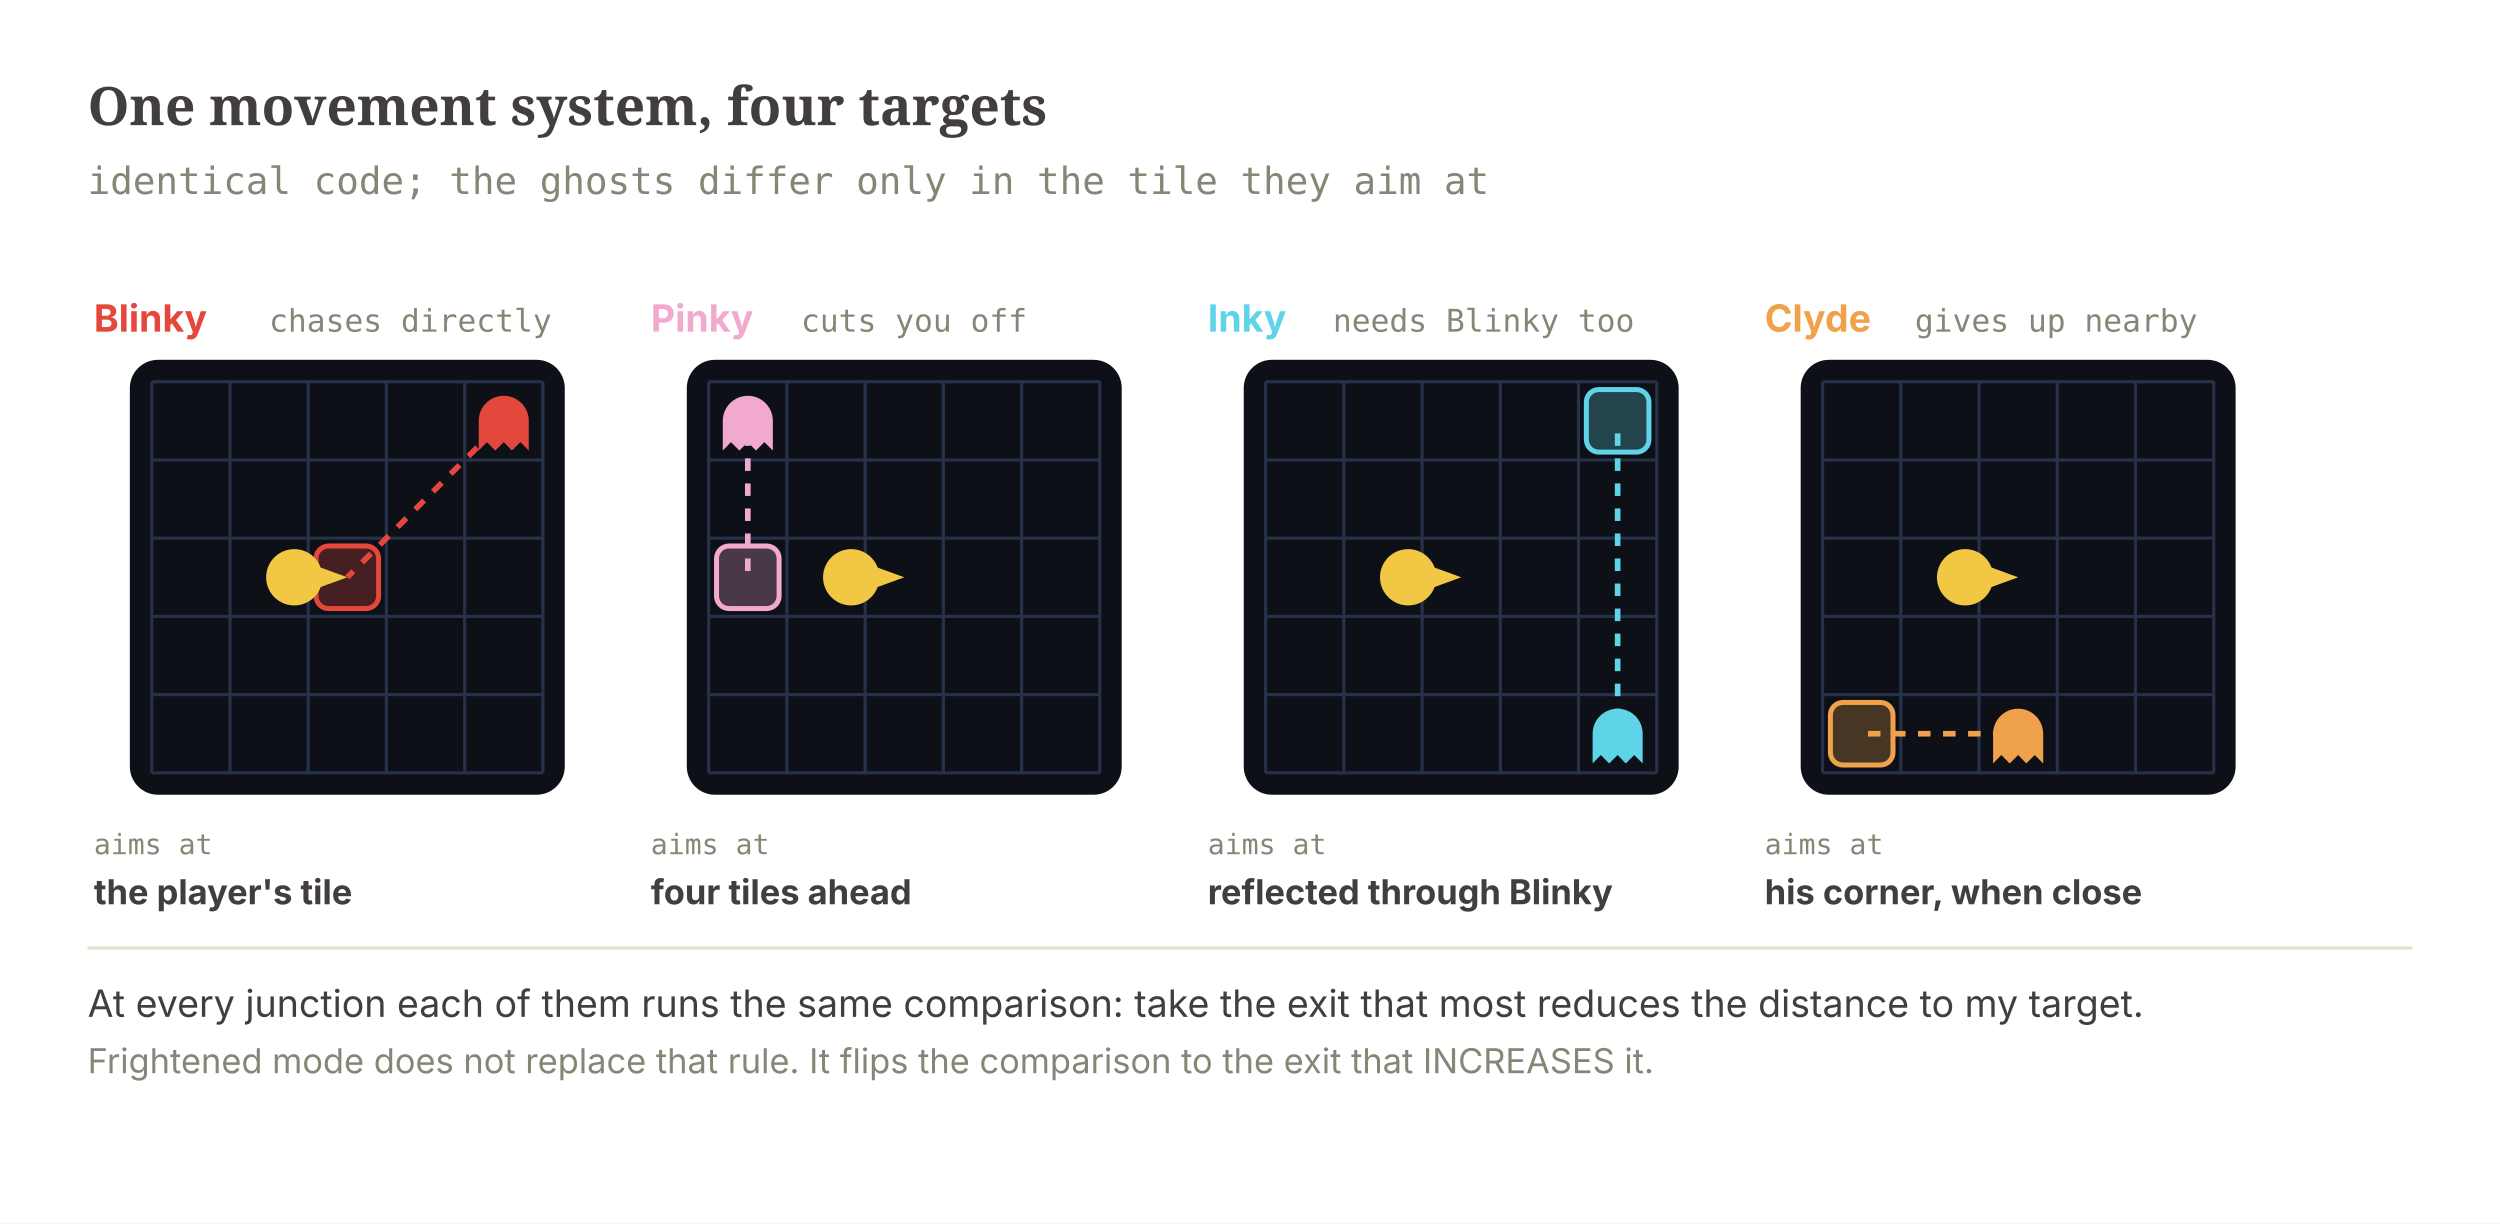
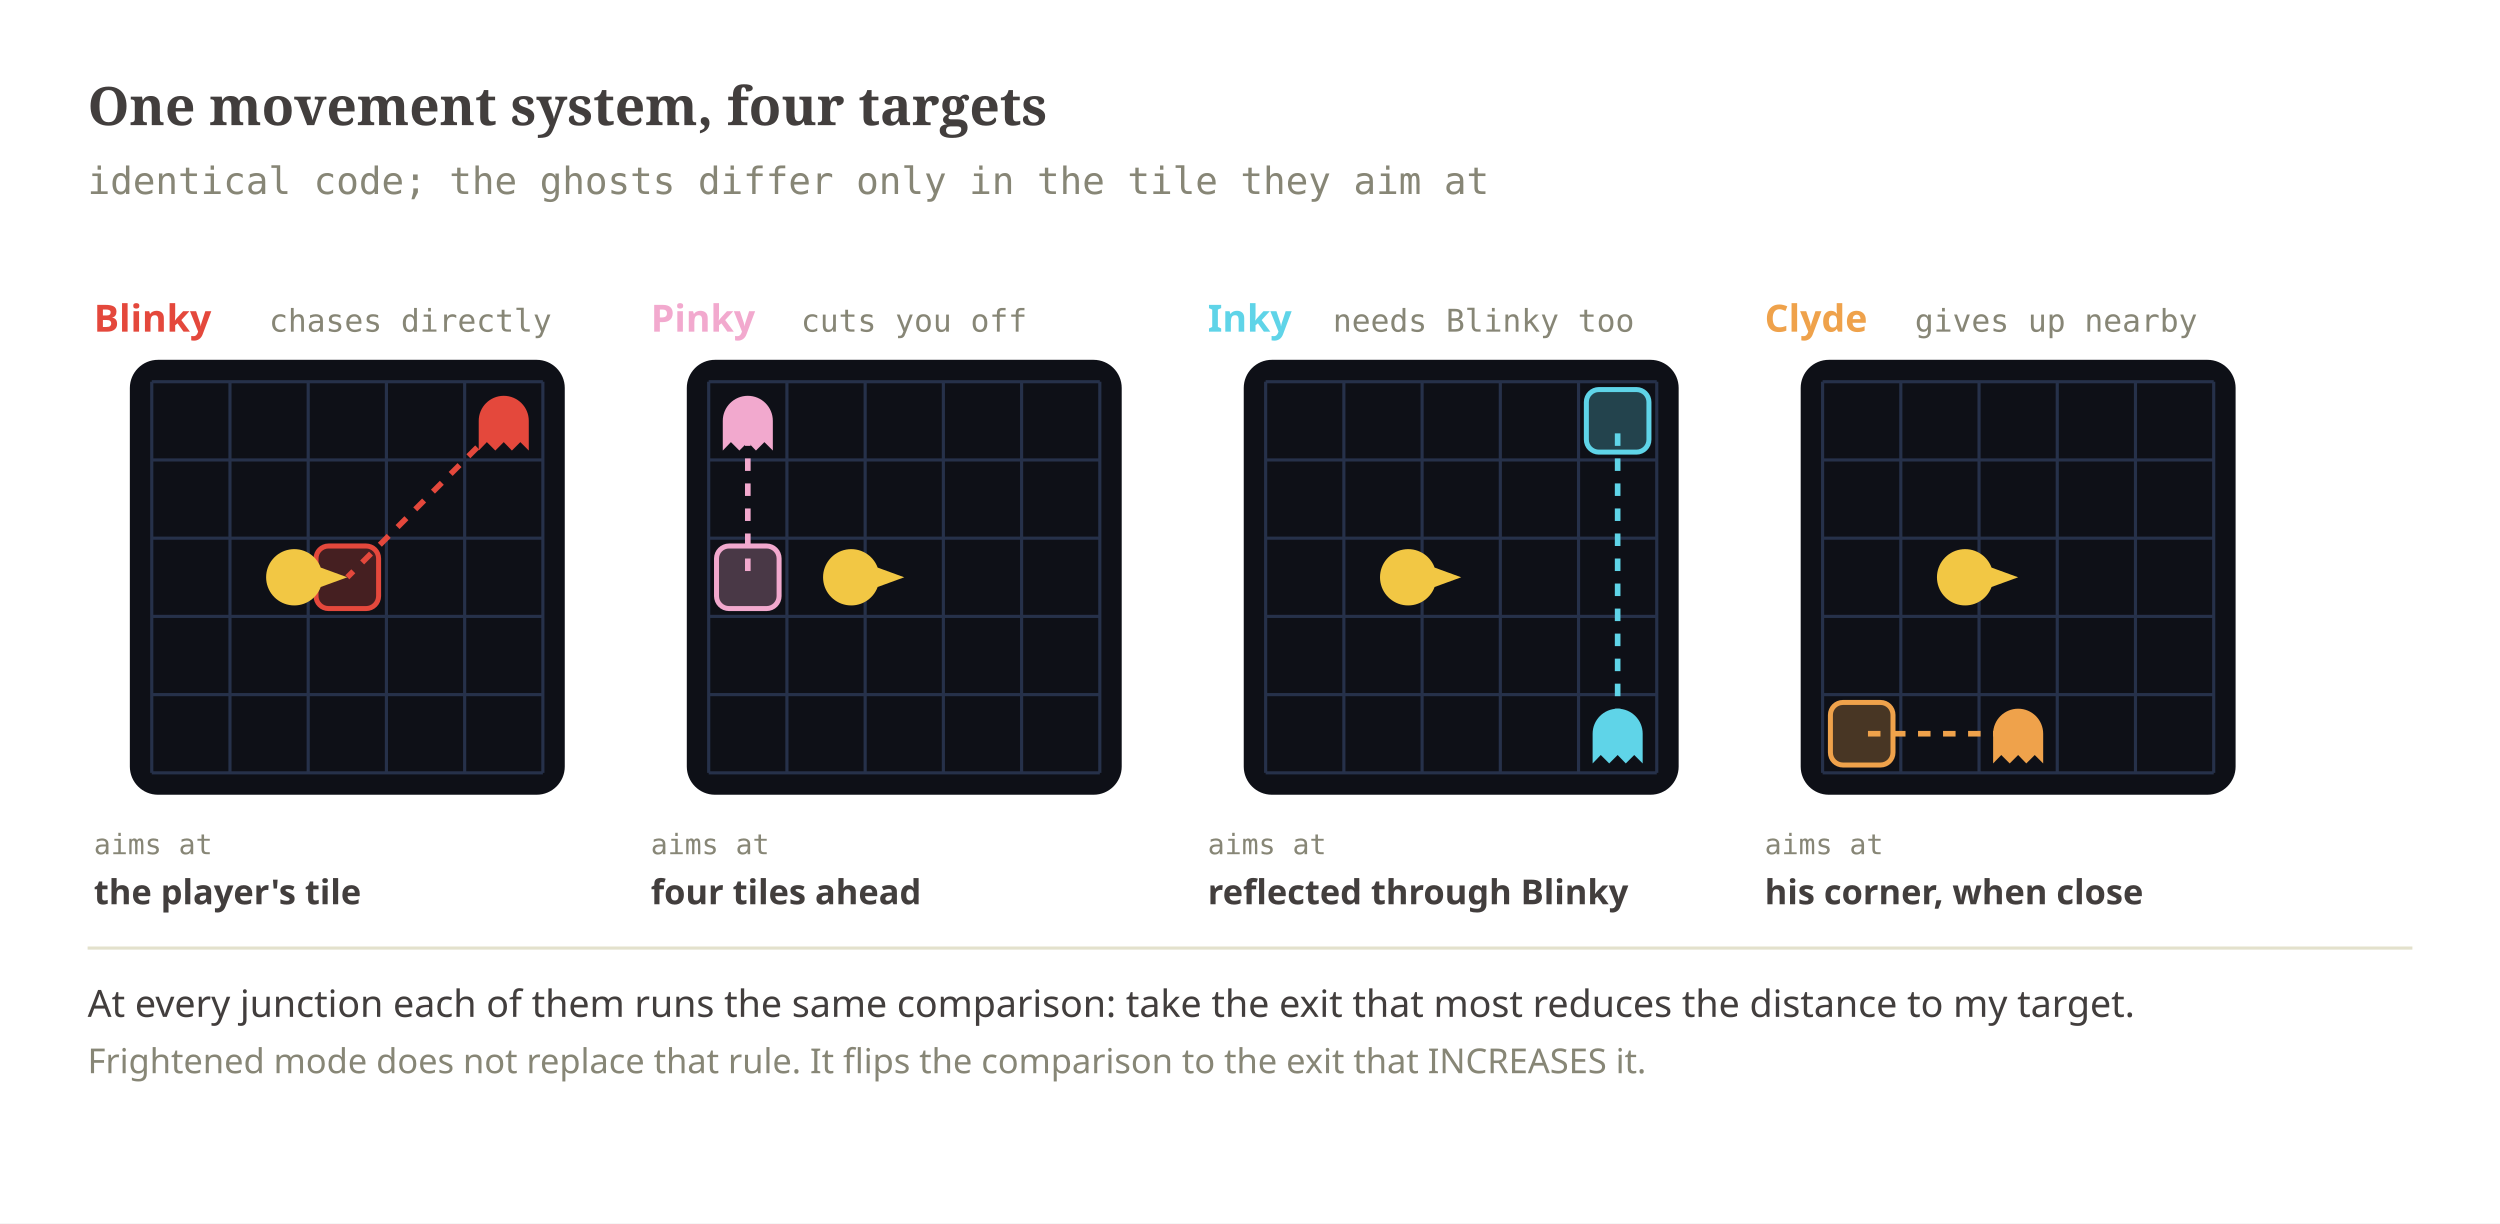
<svg xmlns="http://www.w3.org/2000/svg" width="799" height="391" viewBox="0 0 799 391" fill="none">
  <style>.tgt{animation:tgt 8s ease-out infinite}@keyframes tgt{0%,6%{opacity:.45}18%,80%{opacity:1}94%,100%{opacity:.45}}.aim{stroke-dashoffset:60;animation:aim 8s ease-out infinite}@keyframes aim{0%,6%{stroke-dashoffset:60;opacity:.5}22%,80%{stroke-dashoffset:0;opacity:1}94%,100%{stroke-dashoffset:60;opacity:.5}}.gh{animation:gh 8s ease-out infinite}@keyframes gh{0%,6%{opacity:.62}18%,80%{opacity:1}94%,100%{opacity:.62}}.p1{animation-delay:.3s}.p2{animation-delay:.6s}.p3{animation-delay:.9s}@media (prefers-reduced-motion:reduce){*{animation:none!important}}</style>
  <rect width="799" height="391" fill="#FFFFFF" />
-   <text x="28.0" y="40.0" font-family="'Mackinac','Fraunces',Georgia,serif" font-size="17" font-weight="600" fill="#423E3D" text-anchor="start">One movement system, four targets</text>
-   <text x="28.0" y="62.0" font-family="'ApercuMono','JetBrains Mono',ui-monospace,monospace" font-size="12" font-weight="400" fill="#878676" text-anchor="start">identical code; the ghosts differ only in the tile they aim at</text>
-   <text x="30.0" y="106.0" font-family="'Diatype','Inter',system-ui,sans-serif" font-size="12" font-weight="700" fill="#E4483C" text-anchor="start">Blinky</text>
-   <text x="86.0" y="106.0" font-family="'ApercuMono','JetBrains Mono',ui-monospace,monospace" font-size="10" font-weight="400" fill="#878676" text-anchor="start">chases directly</text>
+   <text x="28.0" y="40.0" font-family="'Laurel',Georgia,serif" font-size="17" font-weight="600" fill="#423E3D" text-anchor="start">One movement system, four targets</text>
+   <text x="28.0" y="62.0" font-family="'Thistle',ui-monospace,monospace" font-size="12" font-weight="400" fill="#878676" text-anchor="start">identical code; the ghosts differ only in the tile they aim at</text>
+   <text x="30.0" y="106.0" font-family="'Clover',system-ui,sans-serif" font-size="12" font-weight="700" fill="#E4483C" text-anchor="start">Blinky</text>
+   <text x="86.0" y="106.0" font-family="'Thistle',ui-monospace,monospace" font-size="10" font-weight="400" fill="#878676" text-anchor="start">chases directly</text>
  <rect x="41.5" y="115.0" width="139.0" height="139.0" rx="9.0" fill="#0E1017" />
  <line x1="48.5" y1="122.0" x2="48.5" y2="247.0" stroke="#26314A" stroke-width="1" />
  <line x1="48.5" y1="122.0" x2="173.5" y2="122.0" stroke="#26314A" stroke-width="1" />
  <line x1="73.5" y1="122.0" x2="73.5" y2="247.0" stroke="#26314A" stroke-width="1" />
  <line x1="48.5" y1="147.0" x2="173.5" y2="147.0" stroke="#26314A" stroke-width="1" />
  <line x1="98.5" y1="122.0" x2="98.5" y2="247.0" stroke="#26314A" stroke-width="1" />
  <line x1="48.5" y1="172.0" x2="173.5" y2="172.0" stroke="#26314A" stroke-width="1" />
  <line x1="123.5" y1="122.0" x2="123.5" y2="247.0" stroke="#26314A" stroke-width="1" />
  <line x1="48.5" y1="197.0" x2="173.5" y2="197.0" stroke="#26314A" stroke-width="1" />
  <line x1="148.5" y1="122.0" x2="148.5" y2="247.0" stroke="#26314A" stroke-width="1" />
  <line x1="48.5" y1="222.0" x2="173.5" y2="222.0" stroke="#26314A" stroke-width="1" />
  <line x1="173.5" y1="122.0" x2="173.5" y2="247.0" stroke="#26314A" stroke-width="1" />
  <line x1="48.5" y1="247.0" x2="173.5" y2="247.0" stroke="#26314A" stroke-width="1" />
  <rect x="101.0" y="174.5" width="20.0" height="20.0" rx="4.0" fill="#E4483C" opacity="0.26" class="tgt p0" />
  <rect x="101.0" y="174.5" width="20.0" height="20.0" rx="4.0" fill="none" stroke="#E4483C" stroke-width="1.6" class="tgt p0" />
  <path class="aim p0" d="M 161.0 134.5 L 111.0 184.5" stroke="#E4483C" stroke-width="1.8" stroke-dasharray="4 4" fill="none" />
  <path d="M 111.0 184.5 L 102.5 181.4 A 9 9 0 1 0 102.5 187.6 Z" fill="#F2C744" />
  <path class="gh p0" d="M 153.0 134.5 a 8 8 0 0 1 16 0 v 9.5 l -2.7 -2.7 l -2.7 2.7 l -2.6 -2.7 l -2.7 2.7 l -2.7 -2.7 l -2.6 2.7 z" fill="#E4483C" />
-   <text x="30.0" y="273.0" font-family="'ApercuMono','JetBrains Mono',ui-monospace,monospace" font-size="9" font-weight="400" fill="#878676" text-anchor="start">aims at</text>
-   <text x="30.0" y="289.0" font-family="'Diatype','Inter',system-ui,sans-serif" font-size="11" font-weight="700" fill="#423E3D" text-anchor="start">the player's tile</text>
-   <text x="208.0" y="106.0" font-family="'Diatype','Inter',system-ui,sans-serif" font-size="12" font-weight="700" fill="#F2A9CE" text-anchor="start">Pinky</text>
-   <text x="256.0" y="106.0" font-family="'ApercuMono','JetBrains Mono',ui-monospace,monospace" font-size="10" font-weight="400" fill="#878676" text-anchor="start">cuts you off</text>
+   <text x="30.0" y="273.0" font-family="'Thistle',ui-monospace,monospace" font-size="9" font-weight="400" fill="#878676" text-anchor="start">aims at</text>
+   <text x="30.0" y="289.0" font-family="'Clover',system-ui,sans-serif" font-size="11" font-weight="700" fill="#423E3D" text-anchor="start">the player's tile</text>
+   <text x="208.0" y="106.0" font-family="'Clover',system-ui,sans-serif" font-size="12" font-weight="700" fill="#F2A9CE" text-anchor="start">Pinky</text>
+   <text x="256.0" y="106.0" font-family="'Thistle',ui-monospace,monospace" font-size="10" font-weight="400" fill="#878676" text-anchor="start">cuts you off</text>
  <rect x="219.5" y="115.0" width="139.0" height="139.0" rx="9.0" fill="#0E1017" />
  <line x1="226.5" y1="122.0" x2="226.5" y2="247.0" stroke="#26314A" stroke-width="1" />
  <line x1="226.5" y1="122.0" x2="351.5" y2="122.0" stroke="#26314A" stroke-width="1" />
  <line x1="251.5" y1="122.0" x2="251.5" y2="247.0" stroke="#26314A" stroke-width="1" />
  <line x1="226.5" y1="147.0" x2="351.5" y2="147.0" stroke="#26314A" stroke-width="1" />
  <line x1="276.5" y1="122.0" x2="276.5" y2="247.0" stroke="#26314A" stroke-width="1" />
  <line x1="226.5" y1="172.0" x2="351.5" y2="172.0" stroke="#26314A" stroke-width="1" />
  <line x1="301.5" y1="122.0" x2="301.5" y2="247.0" stroke="#26314A" stroke-width="1" />
  <line x1="226.5" y1="197.0" x2="351.5" y2="197.0" stroke="#26314A" stroke-width="1" />
  <line x1="326.5" y1="122.0" x2="326.5" y2="247.0" stroke="#26314A" stroke-width="1" />
  <line x1="226.5" y1="222.0" x2="351.5" y2="222.0" stroke="#26314A" stroke-width="1" />
  <line x1="351.5" y1="122.0" x2="351.5" y2="247.0" stroke="#26314A" stroke-width="1" />
  <line x1="226.5" y1="247.0" x2="351.5" y2="247.0" stroke="#26314A" stroke-width="1" />
  <rect x="229.0" y="174.5" width="20.0" height="20.0" rx="4.0" fill="#F2A9CE" opacity="0.26" class="tgt p1" />
  <rect x="229.0" y="174.5" width="20.0" height="20.0" rx="4.0" fill="none" stroke="#F2A9CE" stroke-width="1.6" class="tgt p1" />
  <path class="aim p1" d="M 239.0 134.5 L 239.0 184.5" stroke="#F2A9CE" stroke-width="1.8" stroke-dasharray="4 4" fill="none" />
  <path d="M 289.0 184.5 L 280.5 181.4 A 9 9 0 1 0 280.5 187.6 Z" fill="#F2C744" />
  <path class="gh p1" d="M 231.0 134.5 a 8 8 0 0 1 16 0 v 9.5 l -2.7 -2.7 l -2.7 2.7 l -2.6 -2.7 l -2.7 2.7 l -2.7 -2.7 l -2.6 2.7 z" fill="#F2A9CE" />
-   <text x="208.0" y="273.0" font-family="'ApercuMono','JetBrains Mono',ui-monospace,monospace" font-size="9" font-weight="400" fill="#878676" text-anchor="start">aims at</text>
-   <text x="208.0" y="289.0" font-family="'Diatype','Inter',system-ui,sans-serif" font-size="11" font-weight="700" fill="#423E3D" text-anchor="start">four tiles ahead</text>
-   <text x="386.0" y="106.0" font-family="'Diatype','Inter',system-ui,sans-serif" font-size="12" font-weight="700" fill="#5FD4E8" text-anchor="start">Inky</text>
-   <text x="426.0" y="106.0" font-family="'ApercuMono','JetBrains Mono',ui-monospace,monospace" font-size="10" font-weight="400" fill="#878676" text-anchor="start">needs Blinky too</text>
+   <text x="208.0" y="273.0" font-family="'Thistle',ui-monospace,monospace" font-size="9" font-weight="400" fill="#878676" text-anchor="start">aims at</text>
+   <text x="208.0" y="289.0" font-family="'Clover',system-ui,sans-serif" font-size="11" font-weight="700" fill="#423E3D" text-anchor="start">four tiles ahead</text>
+   <text x="386.0" y="106.0" font-family="'Clover',system-ui,sans-serif" font-size="12" font-weight="700" fill="#5FD4E8" text-anchor="start">Inky</text>
+   <text x="426.0" y="106.0" font-family="'Thistle',ui-monospace,monospace" font-size="10" font-weight="400" fill="#878676" text-anchor="start">needs Blinky too</text>
  <rect x="397.5" y="115.0" width="139.0" height="139.0" rx="9.0" fill="#0E1017" />
  <line x1="404.5" y1="122.0" x2="404.5" y2="247.0" stroke="#26314A" stroke-width="1" />
  <line x1="404.5" y1="122.0" x2="529.5" y2="122.0" stroke="#26314A" stroke-width="1" />
  <line x1="429.5" y1="122.0" x2="429.5" y2="247.0" stroke="#26314A" stroke-width="1" />
  <line x1="404.5" y1="147.0" x2="529.5" y2="147.0" stroke="#26314A" stroke-width="1" />
  <line x1="454.5" y1="122.0" x2="454.5" y2="247.0" stroke="#26314A" stroke-width="1" />
  <line x1="404.5" y1="172.0" x2="529.5" y2="172.0" stroke="#26314A" stroke-width="1" />
  <line x1="479.5" y1="122.0" x2="479.5" y2="247.0" stroke="#26314A" stroke-width="1" />
  <line x1="404.5" y1="197.0" x2="529.5" y2="197.0" stroke="#26314A" stroke-width="1" />
  <line x1="504.5" y1="122.0" x2="504.5" y2="247.0" stroke="#26314A" stroke-width="1" />
  <line x1="404.5" y1="222.0" x2="529.5" y2="222.0" stroke="#26314A" stroke-width="1" />
  <line x1="529.5" y1="122.0" x2="529.5" y2="247.0" stroke="#26314A" stroke-width="1" />
  <line x1="404.5" y1="247.0" x2="529.5" y2="247.0" stroke="#26314A" stroke-width="1" />
  <rect x="507.0" y="124.5" width="20.0" height="20.0" rx="4.0" fill="#5FD4E8" opacity="0.26" class="tgt p2" />
  <rect x="507.0" y="124.5" width="20.0" height="20.0" rx="4.0" fill="none" stroke="#5FD4E8" stroke-width="1.6" class="tgt p2" />
  <path class="aim p2" d="M 517.0 234.5 L 517.0 134.5" stroke="#5FD4E8" stroke-width="1.8" stroke-dasharray="4 4" fill="none" />
  <path d="M 467.0 184.5 L 458.5 181.4 A 9 9 0 1 0 458.5 187.6 Z" fill="#F2C744" />
  <path class="gh p2" d="M 509.0 234.5 a 8 8 0 0 1 16 0 v 9.5 l -2.7 -2.7 l -2.7 2.7 l -2.6 -2.7 l -2.7 2.7 l -2.7 -2.7 l -2.6 2.7 z" fill="#5FD4E8" />
-   <text x="386.0" y="273.0" font-family="'ApercuMono','JetBrains Mono',ui-monospace,monospace" font-size="9" font-weight="400" fill="#878676" text-anchor="start">aims at</text>
-   <text x="386.0" y="289.0" font-family="'Diatype','Inter',system-ui,sans-serif" font-size="11" font-weight="700" fill="#423E3D" text-anchor="start">reflected through Blinky</text>
-   <text x="564.0" y="106.0" font-family="'Diatype','Inter',system-ui,sans-serif" font-size="12" font-weight="700" fill="#EFA24B" text-anchor="start">Clyde</text>
-   <text x="612.0" y="106.0" font-family="'ApercuMono','JetBrains Mono',ui-monospace,monospace" font-size="10" font-weight="400" fill="#878676" text-anchor="start">gives up nearby</text>
+   <text x="386.0" y="273.0" font-family="'Thistle',ui-monospace,monospace" font-size="9" font-weight="400" fill="#878676" text-anchor="start">aims at</text>
+   <text x="386.0" y="289.0" font-family="'Clover',system-ui,sans-serif" font-size="11" font-weight="700" fill="#423E3D" text-anchor="start">reflected through Blinky</text>
+   <text x="564.0" y="106.0" font-family="'Clover',system-ui,sans-serif" font-size="12" font-weight="700" fill="#EFA24B" text-anchor="start">Clyde</text>
+   <text x="612.0" y="106.0" font-family="'Thistle',ui-monospace,monospace" font-size="10" font-weight="400" fill="#878676" text-anchor="start">gives up nearby</text>
  <rect x="575.5" y="115.0" width="139.0" height="139.0" rx="9.0" fill="#0E1017" />
  <line x1="582.5" y1="122.0" x2="582.5" y2="247.0" stroke="#26314A" stroke-width="1" />
  <line x1="582.5" y1="122.0" x2="707.5" y2="122.0" stroke="#26314A" stroke-width="1" />
  <line x1="607.5" y1="122.0" x2="607.5" y2="247.0" stroke="#26314A" stroke-width="1" />
  <line x1="582.5" y1="147.0" x2="707.5" y2="147.0" stroke="#26314A" stroke-width="1" />
  <line x1="632.5" y1="122.0" x2="632.5" y2="247.0" stroke="#26314A" stroke-width="1" />
  <line x1="582.5" y1="172.0" x2="707.5" y2="172.0" stroke="#26314A" stroke-width="1" />
  <line x1="657.5" y1="122.0" x2="657.5" y2="247.0" stroke="#26314A" stroke-width="1" />
  <line x1="582.5" y1="197.0" x2="707.5" y2="197.0" stroke="#26314A" stroke-width="1" />
  <line x1="682.5" y1="122.0" x2="682.5" y2="247.0" stroke="#26314A" stroke-width="1" />
  <line x1="582.5" y1="222.0" x2="707.5" y2="222.0" stroke="#26314A" stroke-width="1" />
  <line x1="707.5" y1="122.0" x2="707.5" y2="247.0" stroke="#26314A" stroke-width="1" />
  <line x1="582.5" y1="247.0" x2="707.5" y2="247.0" stroke="#26314A" stroke-width="1" />
  <rect x="585.0" y="224.5" width="20.0" height="20.0" rx="4.0" fill="#EFA24B" opacity="0.26" class="tgt p3" />
  <rect x="585.0" y="224.5" width="20.0" height="20.0" rx="4.0" fill="none" stroke="#EFA24B" stroke-width="1.6" class="tgt p3" />
  <path class="aim p3" d="M 645.0 234.5 L 595.0 234.5" stroke="#EFA24B" stroke-width="1.8" stroke-dasharray="4 4" fill="none" />
  <path d="M 645.0 184.5 L 636.5 181.4 A 9 9 0 1 0 636.5 187.6 Z" fill="#F2C744" />
  <path class="gh p3" d="M 637.0 234.5 a 8 8 0 0 1 16 0 v 9.5 l -2.7 -2.7 l -2.7 2.7 l -2.6 -2.7 l -2.7 2.7 l -2.7 -2.7 l -2.6 2.7 z" fill="#EFA24B" />
-   <text x="564.0" y="273.0" font-family="'ApercuMono','JetBrains Mono',ui-monospace,monospace" font-size="9" font-weight="400" fill="#878676" text-anchor="start">aims at</text>
-   <text x="564.0" y="289.0" font-family="'Diatype','Inter',system-ui,sans-serif" font-size="11" font-weight="700" fill="#423E3D" text-anchor="start">his corner, when close</text>
+   <text x="564.0" y="273.0" font-family="'Thistle',ui-monospace,monospace" font-size="9" font-weight="400" fill="#878676" text-anchor="start">aims at</text>
+   <text x="564.0" y="289.0" font-family="'Clover',system-ui,sans-serif" font-size="11" font-weight="700" fill="#423E3D" text-anchor="start">his corner, when close</text>
  <line x1="28" y1="303.0" x2="771" y2="303.0" stroke="#E3E1CC" stroke-width="1" />
-   <text x="28.0" y="325.0" font-family="'Diatype','Inter',system-ui,sans-serif" font-size="12" font-weight="400" fill="#423E3D" text-anchor="start">At every junction each of them runs the same comparison: take the exit that most reduces the distance to my target.</text>
-   <text x="28.0" y="343.0" font-family="'Diatype','Inter',system-ui,sans-serif" font-size="11" font-weight="400" fill="#878676" text-anchor="start">Frightened mode does not replace that rule. It flips the comparison to the exit that INCREASES it.</text>
+   <text x="28.0" y="325.0" font-family="'Clover',system-ui,sans-serif" font-size="12" font-weight="400" fill="#423E3D" text-anchor="start">At every junction each of them runs the same comparison: take the exit that most reduces the distance to my target.</text>
+   <text x="28.0" y="343.0" font-family="'Clover',system-ui,sans-serif" font-size="11" font-weight="400" fill="#878676" text-anchor="start">Frightened mode does not replace that rule. It flips the comparison to the exit that INCREASES it.</text>
</svg>
